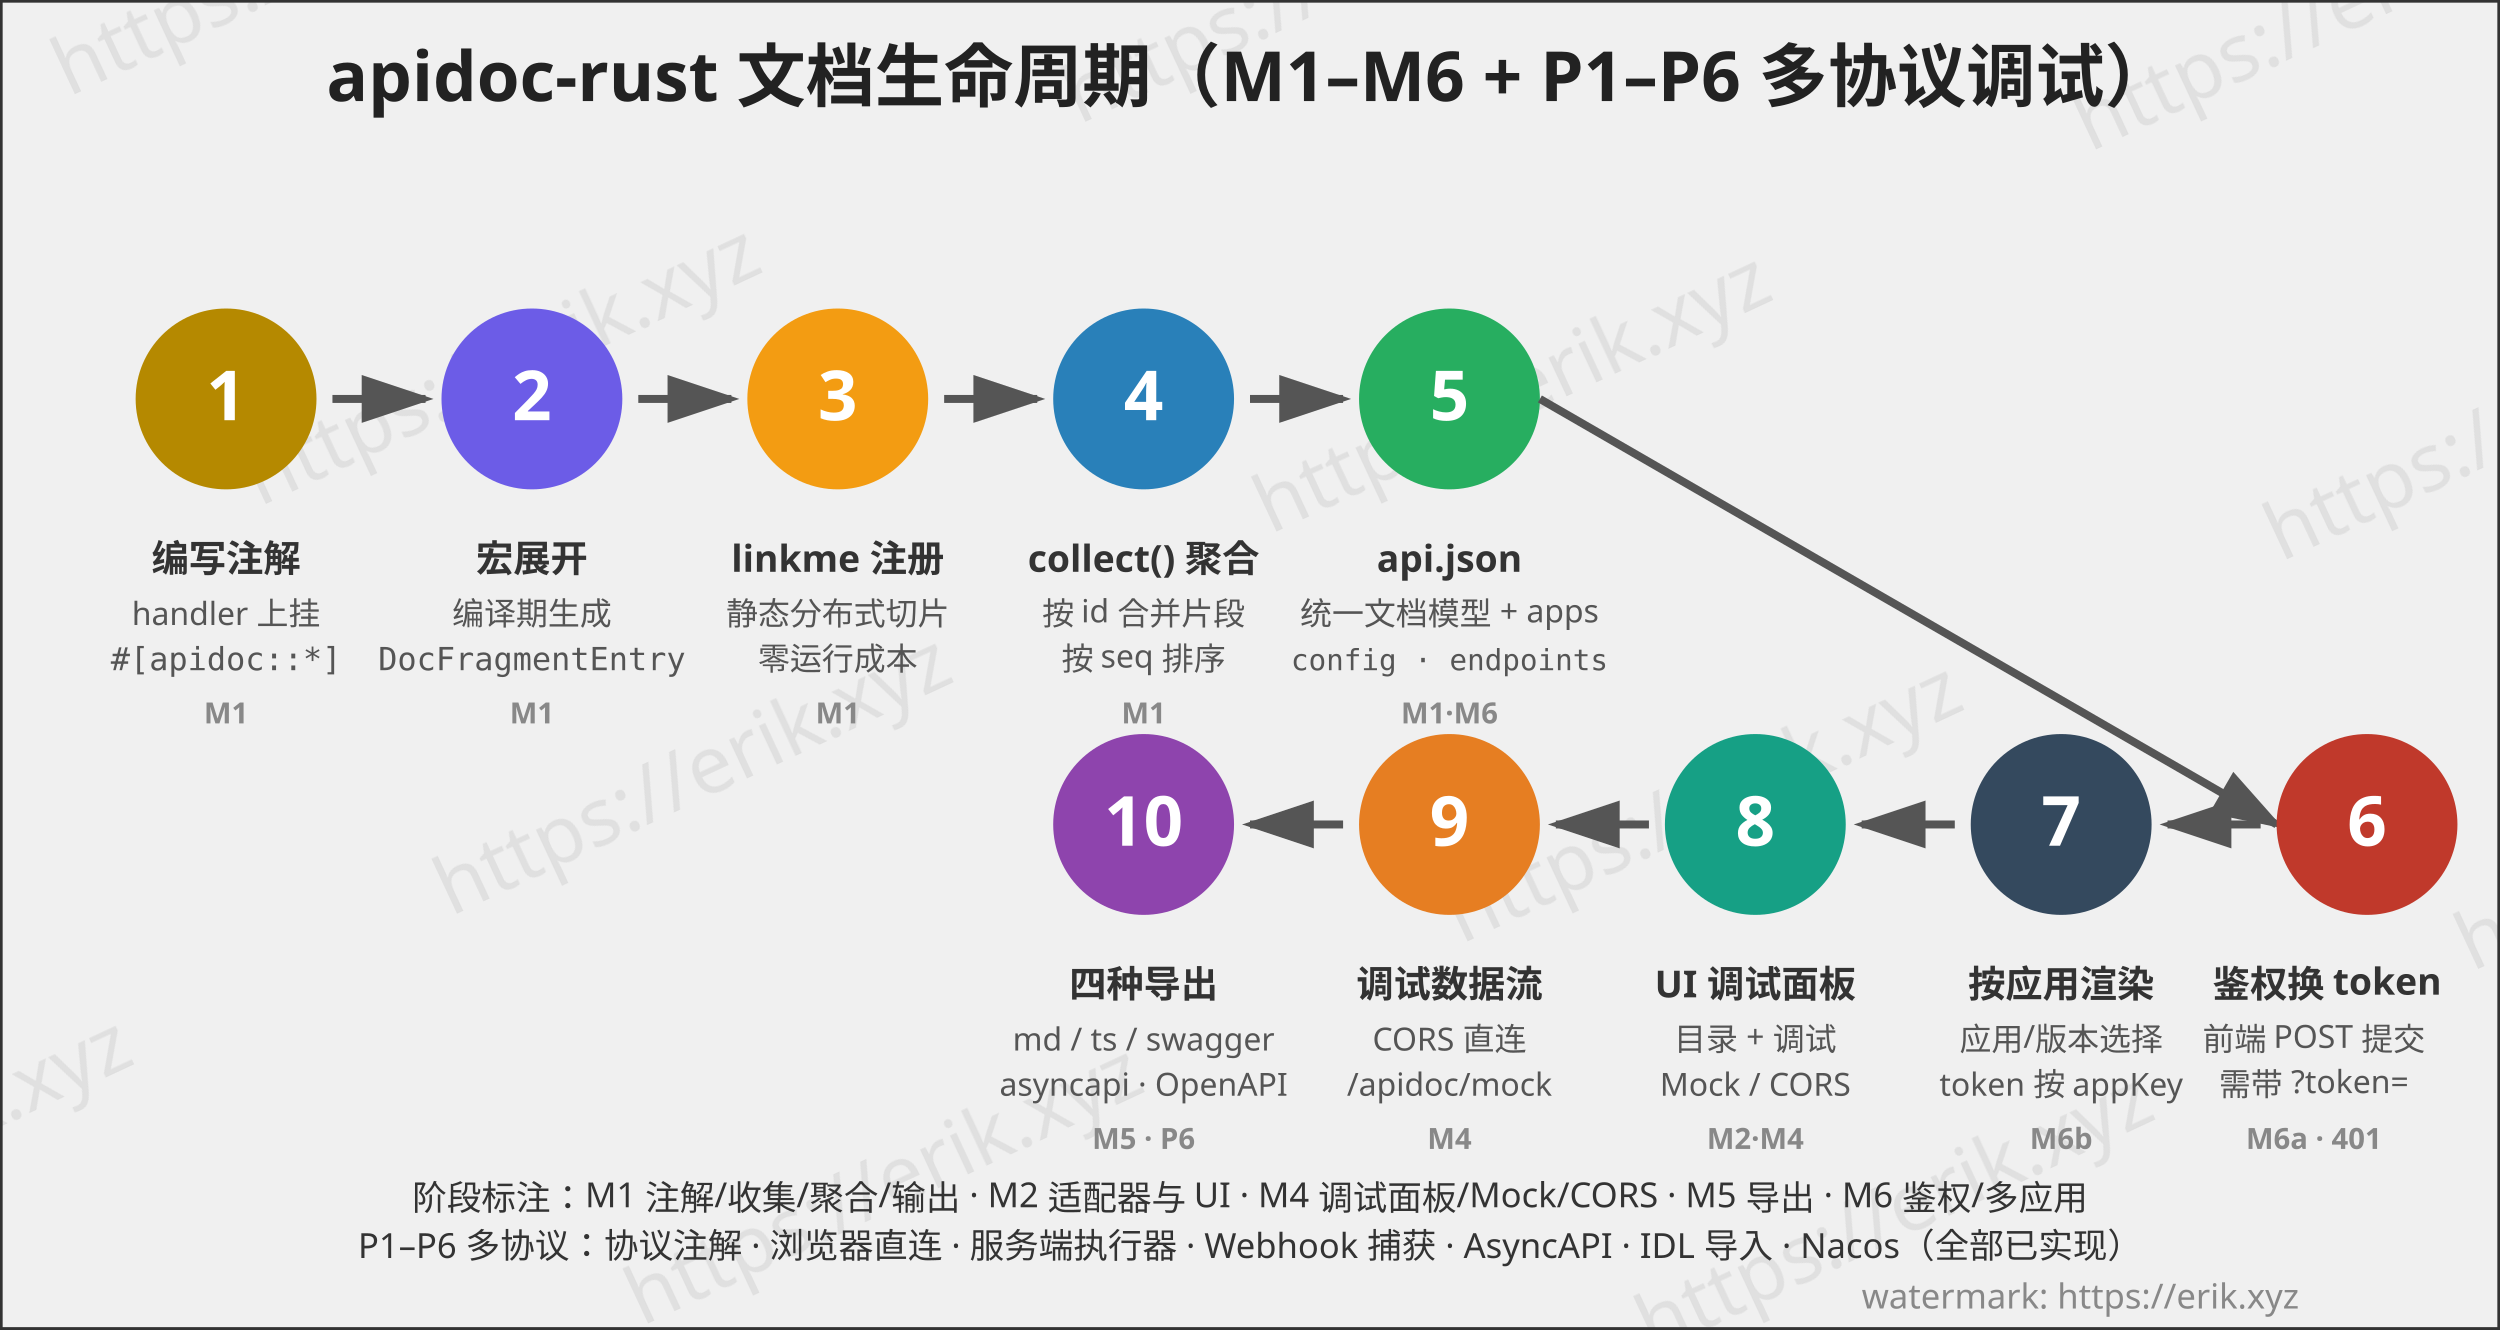
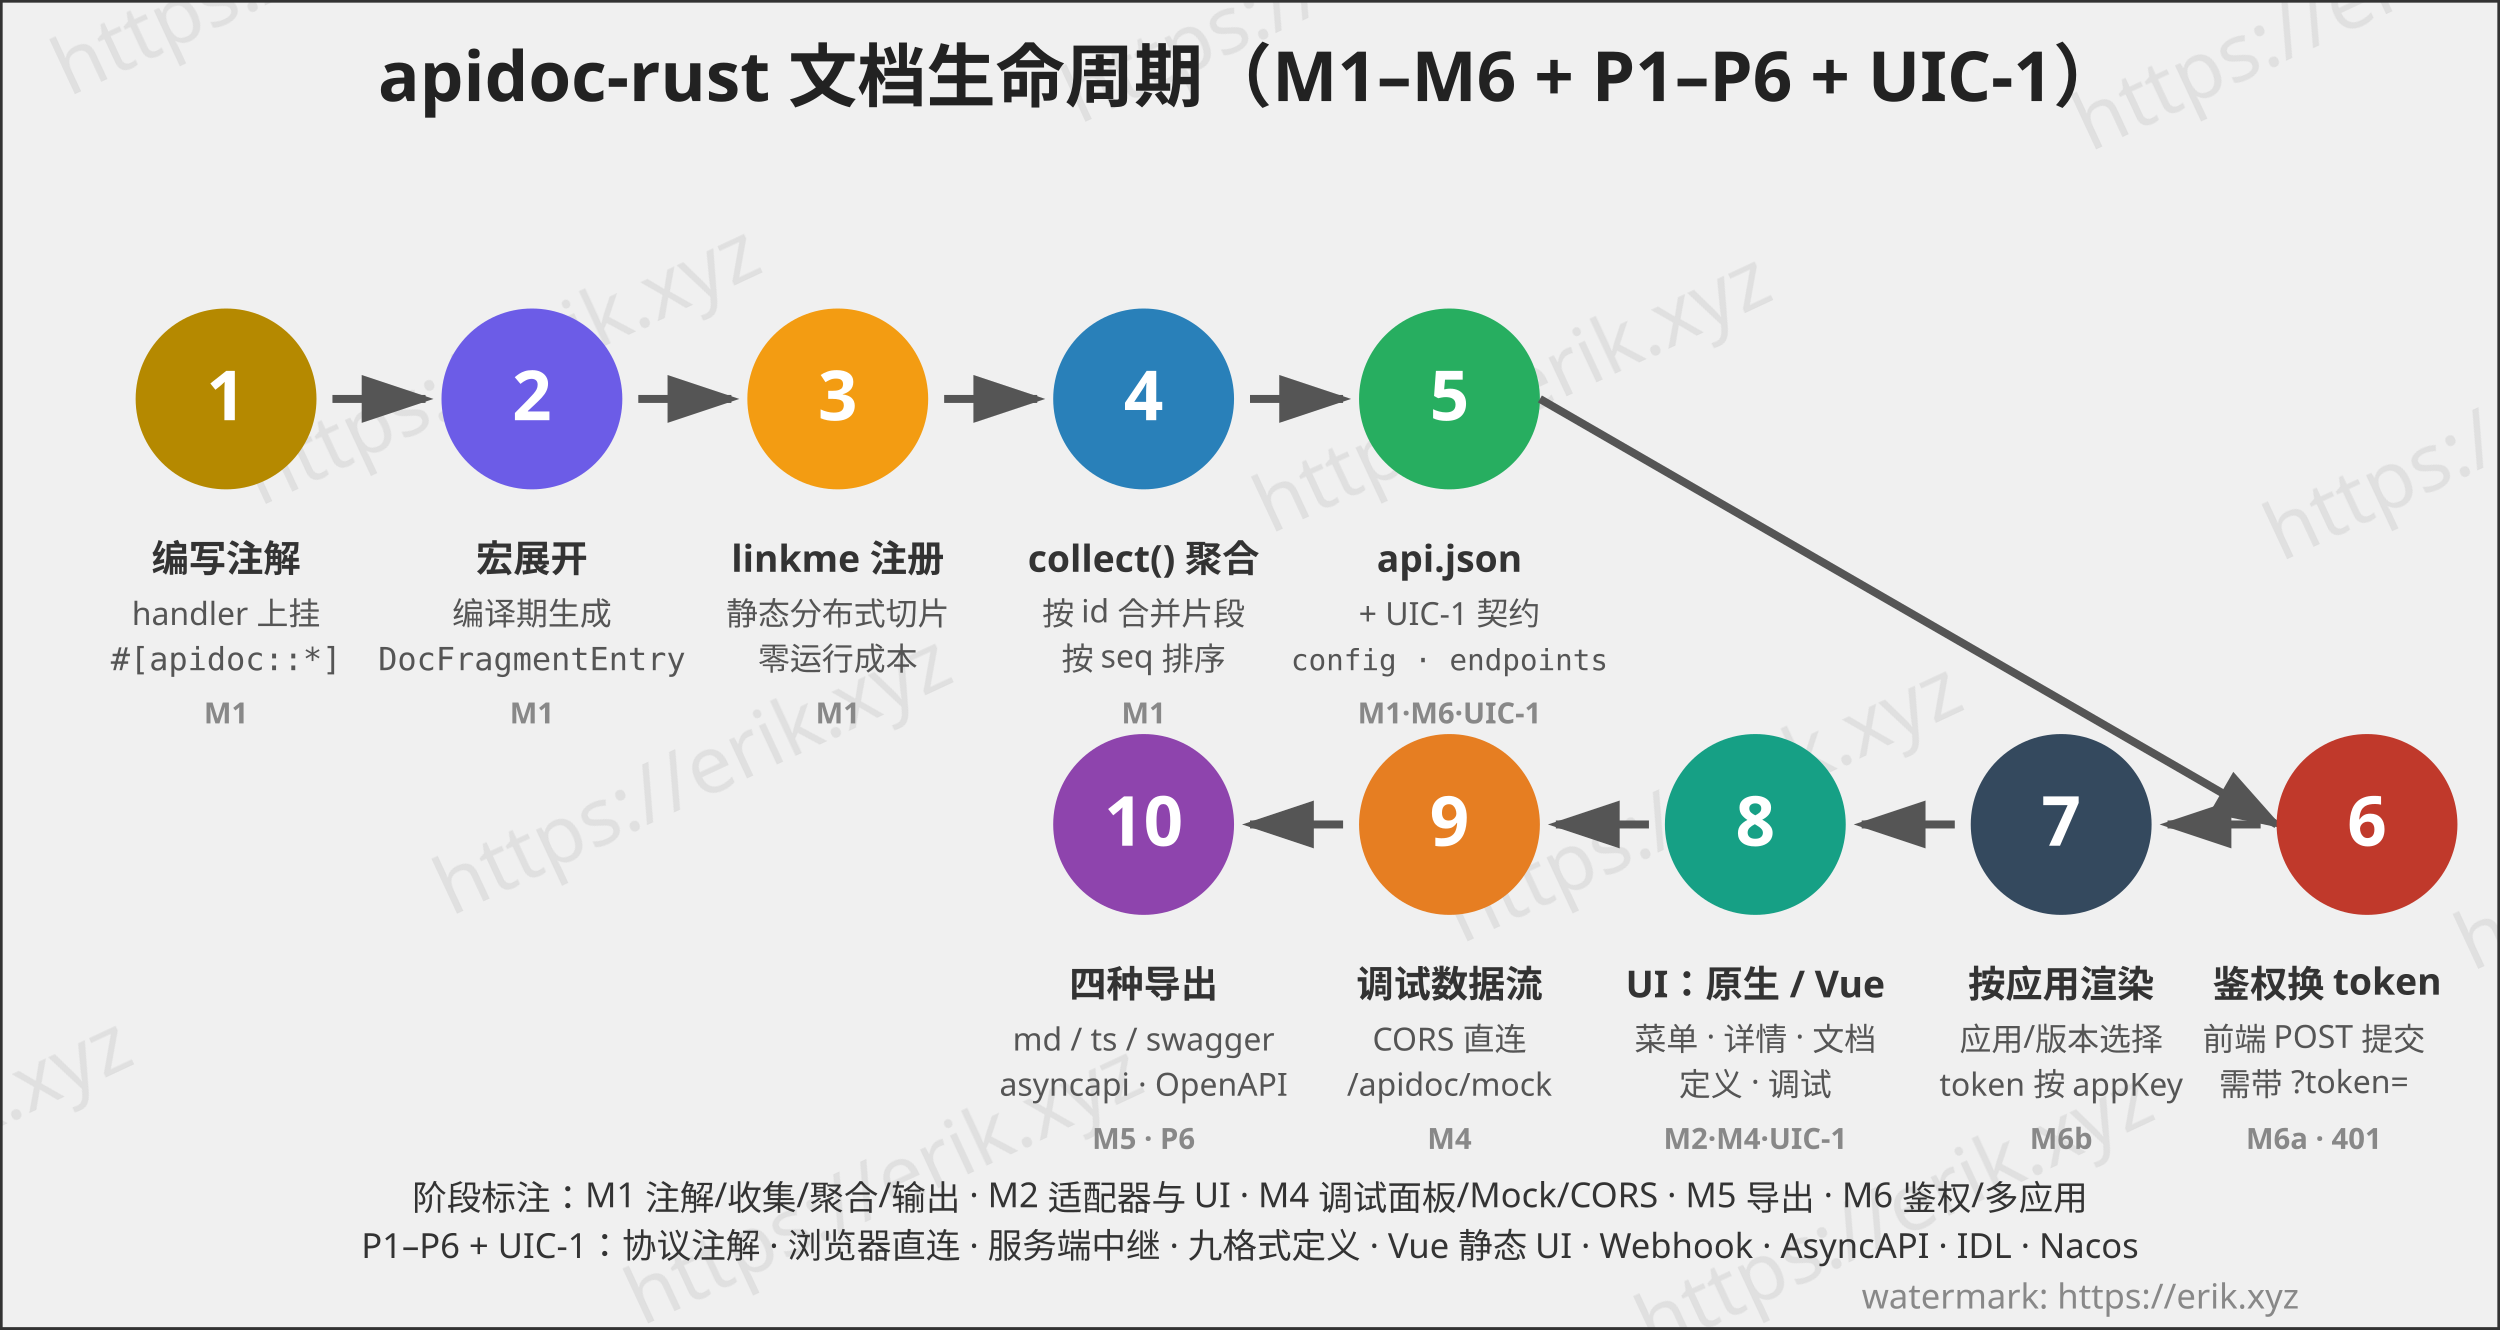
<svg xmlns="http://www.w3.org/2000/svg" viewBox="0 0 940 500" font-family="sans-serif">
  <defs>
    <pattern id="wm" width="340" height="170" patternUnits="userSpaceOnUse" patternTransform="rotate(-25)">
      <text x="8" y="44" font-size="30" fill="#888888" opacity="0.15">https://erik.xyz</text>
    </pattern>
    <marker id="arrow" markerWidth="10" markerHeight="10" refX="8" refY="3" orient="auto">
      <path d="M0,0 L0,6 L9,3 z" fill="#555" />
    </marker>
  </defs>
  <rect width="940" height="500" fill="url(#wm)" />
  <rect x="0" y="0" width="940" height="500" fill="none" stroke="#333" stroke-width="2" />
-   <text x="470" y="38" text-anchor="middle" font-size="26" font-weight="bold" fill="#222">apidoc-rust 文档生命周期（M1–M6 + P1–P6 多协议调试）</text>
+   <text x="470" y="38" text-anchor="middle" font-size="26" font-weight="bold" fill="#222">apidoc-rust 文档生命周期（M1–M6 + P1–P6 + UIC-1）</text>
  <circle cx="85" cy="150" r="34" fill="#b58900" />
  <text x="85" y="158" text-anchor="middle" font-size="26" fill="#fff" font-weight="bold">1</text>
  <text x="85" y="215" text-anchor="middle" font-size="14" font-weight="bold" fill="#333">编写注解</text>
  <text x="85" y="235" text-anchor="middle" font-size="12" fill="#555">handler 上挂</text>
  <text x="85" y="252" text-anchor="middle" font-size="12" fill="#555" font-family="monospace">#[apidoc::*]</text>
  <text x="85" y="272" text-anchor="middle" font-size="11" fill="#888" font-weight="bold">M1</text>
  <line x1="125" y1="150" x2="160" y2="150" stroke="#555" stroke-width="3" marker-end="url(#arrow)" />
  <circle cx="200" cy="150" r="34" fill="#6c5ce7" />
  <text x="200" y="158" text-anchor="middle" font-size="26" fill="#fff" font-weight="bold">2</text>
  <text x="200" y="215" text-anchor="middle" font-size="14" font-weight="bold" fill="#333">宏展开</text>
  <text x="200" y="235" text-anchor="middle" font-size="12" fill="#555">编译期生成</text>
  <text x="200" y="252" text-anchor="middle" font-size="12" fill="#555" font-family="monospace">DocFragmentEntry</text>
  <text x="200" y="272" text-anchor="middle" font-size="11" fill="#888" font-weight="bold">M1</text>
  <line x1="240" y1="150" x2="275" y2="150" stroke="#555" stroke-width="3" marker-end="url(#arrow)" />
  <circle cx="315" cy="150" r="34" fill="#f39c12" />
  <text x="315" y="158" text-anchor="middle" font-size="26" fill="#fff" font-weight="bold">3</text>
  <text x="315" y="215" text-anchor="middle" font-size="14" font-weight="bold" fill="#333">linkme 注册</text>
  <text x="315" y="235" text-anchor="middle" font-size="12" fill="#555">静态分布式切片</text>
  <text x="315" y="252" text-anchor="middle" font-size="12" fill="#555">零运行成本</text>
  <text x="315" y="272" text-anchor="middle" font-size="11" fill="#888" font-weight="bold">M1</text>
  <line x1="355" y1="150" x2="390" y2="150" stroke="#555" stroke-width="3" marker-end="url(#arrow)" />
  <circle cx="430" cy="150" r="34" fill="#2980b9" />
  <text x="430" y="158" text-anchor="middle" font-size="26" fill="#fff" font-weight="bold">4</text>
  <text x="430" y="215" text-anchor="middle" font-size="14" font-weight="bold" fill="#333">collect() 聚合</text>
  <text x="430" y="235" text-anchor="middle" font-size="12" fill="#555">按 id 合并片段</text>
  <text x="430" y="252" text-anchor="middle" font-size="12" fill="#555">按 seq 排序</text>
  <text x="430" y="272" text-anchor="middle" font-size="11" fill="#888" font-weight="bold">M1</text>
  <line x1="470" y1="150" x2="505" y2="150" stroke="#555" stroke-width="3" marker-end="url(#arrow)" />
  <circle cx="545" cy="150" r="34" fill="#27ae60" />
  <text x="545" y="158" text-anchor="middle" font-size="26" fill="#fff" font-weight="bold">5</text>
  <text x="545" y="215" text-anchor="middle" font-size="14" font-weight="bold" fill="#333">api.json</text>
-   <text x="545" y="235" text-anchor="middle" font-size="12" fill="#555">统一文档模型 + apps</text>
+   <text x="545" y="235" text-anchor="middle" font-size="12" fill="#555">+ UIC-1 契约</text>
  <text x="545" y="252" text-anchor="middle" font-size="11" fill="#555" font-family="monospace">config · endpoints</text>
-   <text x="545" y="272" text-anchor="middle" font-size="11" fill="#888" font-weight="bold">M1·M6</text>
+   <text x="545" y="272" text-anchor="middle" font-size="11" fill="#888" font-weight="bold">M1·M6·UIC-1</text>
  <line x1="579" y1="150" x2="856" y2="310" stroke="#555" stroke-width="3" marker-end="url(#arrow)" />
  <circle cx="890" cy="310" r="34" fill="#c0392b" />
  <text x="890" y="318" text-anchor="middle" font-size="26" fill="#fff" font-weight="bold">6</text>
  <text x="875" y="375" text-anchor="middle" font-size="14" font-weight="bold" fill="#333">鉴权换 token</text>
  <text x="870" y="395" text-anchor="middle" font-size="12" fill="#555">前端 POST 提交</text>
  <text x="870" y="412" text-anchor="middle" font-size="12" fill="#555">需带 ?token=</text>
  <text x="870" y="432" text-anchor="middle" font-size="11" fill="#888" font-weight="bold">M6a · 401</text>
  <line x1="850" y1="310" x2="815" y2="310" stroke="#555" stroke-width="3" marker-end="url(#arrow)" />
  <circle cx="775" cy="310" r="34" fill="#34495e" />
  <text x="775" y="318" text-anchor="middle" font-size="26" fill="#fff" font-weight="bold">7</text>
  <text x="775" y="375" text-anchor="middle" font-size="14" font-weight="bold" fill="#333">按应用渲染</text>
  <text x="775" y="395" text-anchor="middle" font-size="12" fill="#555">应用/版本选择</text>
  <text x="775" y="412" text-anchor="middle" font-size="12" fill="#555">token 按 appKey</text>
  <text x="775" y="432" text-anchor="middle" font-size="11" fill="#888" font-weight="bold">M6b</text>
  <line x1="735" y1="310" x2="700" y2="310" stroke="#555" stroke-width="3" marker-end="url(#arrow)" />
  <circle cx="660" cy="310" r="34" fill="#16a085" />
  <text x="660" y="318" text-anchor="middle" font-size="26" fill="#fff" font-weight="bold">8</text>
-   <text x="660" y="375" text-anchor="middle" font-size="14" font-weight="bold" fill="#333">UI 调试面板</text>
-   <text x="660" y="395" text-anchor="middle" font-size="12" fill="#555">目录 + 调试</text>
-   <text x="660" y="412" text-anchor="middle" font-size="12" fill="#555">Mock / CORS</text>
-   <text x="660" y="432" text-anchor="middle" font-size="11" fill="#888" font-weight="bold">M2·M4</text>
+   <text x="660" y="375" text-anchor="middle" font-size="14" font-weight="bold" fill="#333">UI：原生 / Vue</text>
+   <text x="660" y="395" text-anchor="middle" font-size="12" fill="#555">菜单 · 详情 · 文档</text>
+   <text x="660" y="412" text-anchor="middle" font-size="12" fill="#555">定义 · 调试</text>
+   <text x="660" y="432" text-anchor="middle" font-size="11" fill="#888" font-weight="bold">M2·M4·UIC-1</text>
  <line x1="620" y1="310" x2="585" y2="310" stroke="#555" stroke-width="3" marker-end="url(#arrow)" />
  <circle cx="545" cy="310" r="34" fill="#e67e22" />
  <text x="545" y="318" text-anchor="middle" font-size="26" fill="#fff" font-weight="bold">9</text>
  <text x="545" y="375" text-anchor="middle" font-size="14" font-weight="bold" fill="#333">调试数据流</text>
  <text x="545" y="395" text-anchor="middle" font-size="12" fill="#555">CORS 直连</text>
  <text x="545" y="412" text-anchor="middle" font-size="12" fill="#555">/apidoc/mock</text>
  <text x="545" y="432" text-anchor="middle" font-size="11" fill="#888" font-weight="bold">M4</text>
  <line x1="505" y1="310" x2="470" y2="310" stroke="#555" stroke-width="3" marker-end="url(#arrow)" />
  <circle cx="430" cy="310" r="34" fill="#8e44ad" />
  <text x="430" y="318" text-anchor="middle" font-size="26" fill="#fff" font-weight="bold">10</text>
  <text x="430" y="375" text-anchor="middle" font-size="14" font-weight="bold" fill="#333">四种导出</text>
  <text x="430" y="395" text-anchor="middle" font-size="12" fill="#555">md / ts / swagger</text>
  <text x="430" y="412" text-anchor="middle" font-size="12" fill="#555">asyncapi · OpenAPI</text>
  <text x="430" y="432" text-anchor="middle" font-size="11" fill="#888" font-weight="bold">M5 · P6</text>
  <text x="470" y="455" text-anchor="middle" font-size="13" fill="#333">阶段标注：M1 注解/收集/聚合/输出 · M2 适配器与 UI · M4 调试面板/Mock/CORS · M5 导出 · M6 鉴权/多应用</text>
-   <text x="470" y="473" text-anchor="middle" font-size="13" fill="#333">P1–P6 多协议：协议注解 · 浏览器直连 · 服务端执行器 · Webhook 捕获 · AsyncAPI · IDL 导入 · Nacos（全部已实现）</text>
+   <text x="470" y="473" text-anchor="middle" font-size="13" fill="#333">P1–P6 + UIC-1：协议注解 · 浏览器直连 · 服务端中继 · 九格式定义 · Vue 静态 UI · Webhook · AsyncAPI · IDL · Nacos</text>
  <text x="700" y="492" font-size="13" fill="#888">watermark: https://erik.xyz</text>
</svg>
